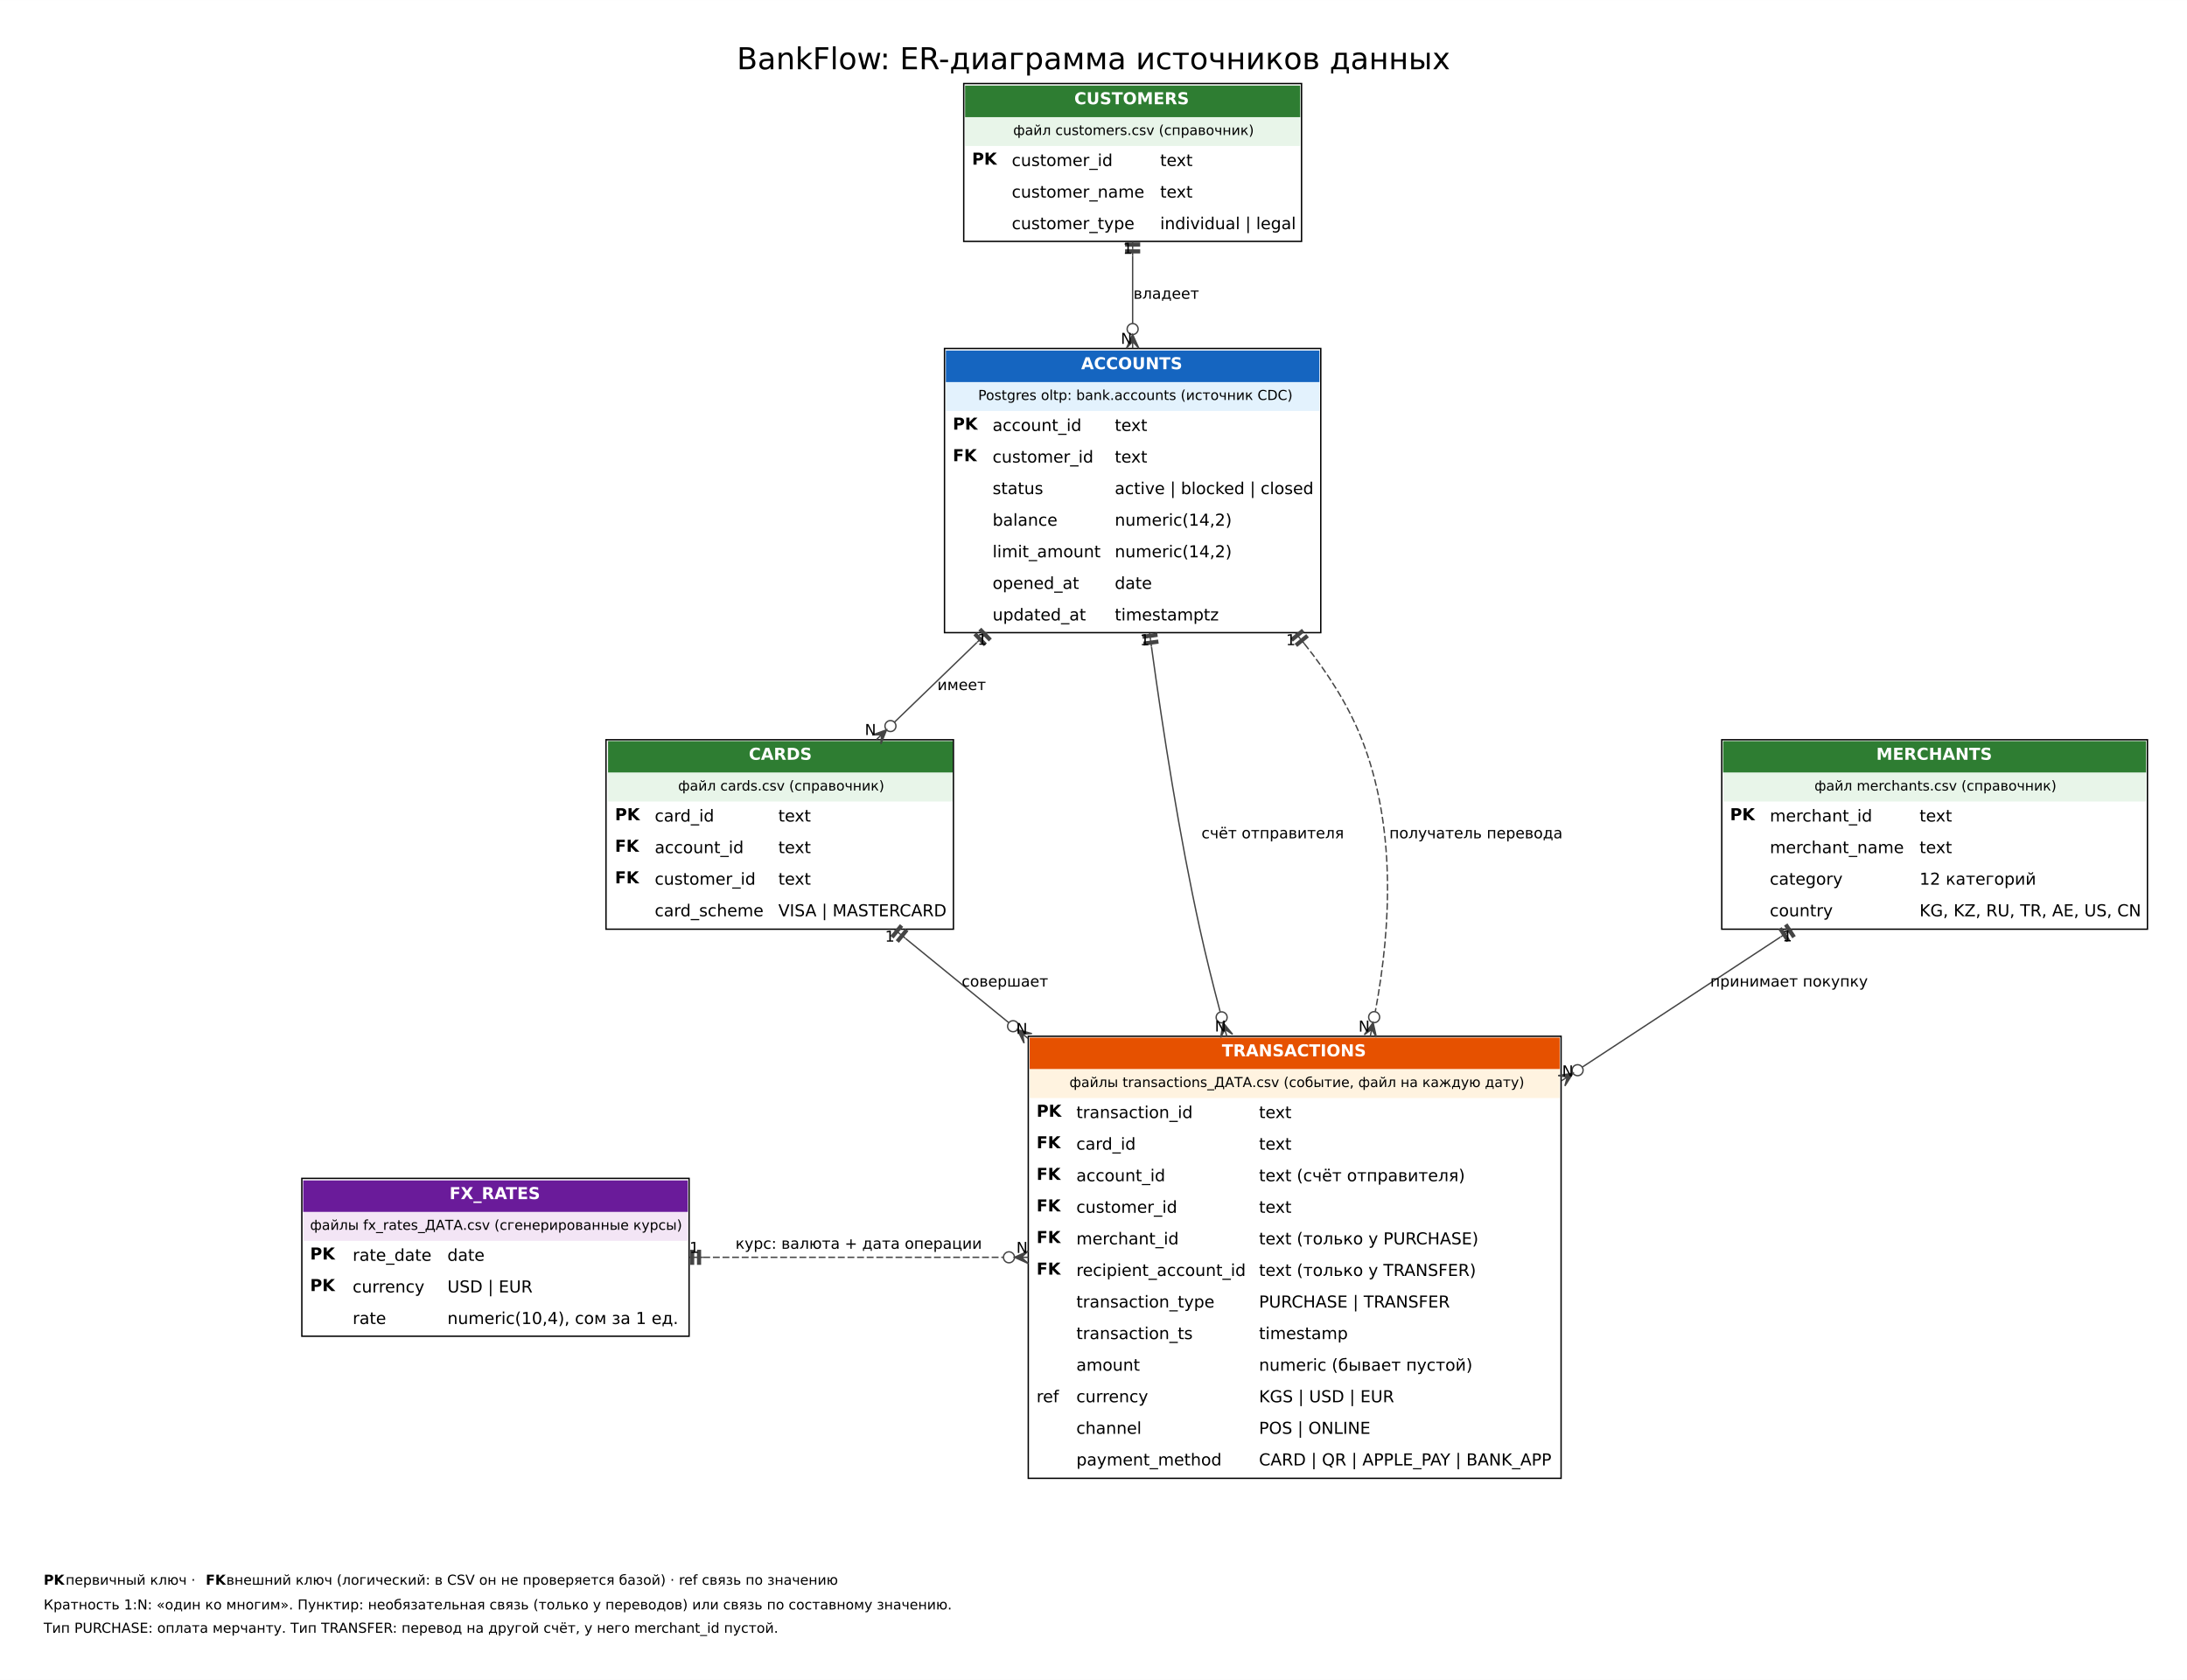
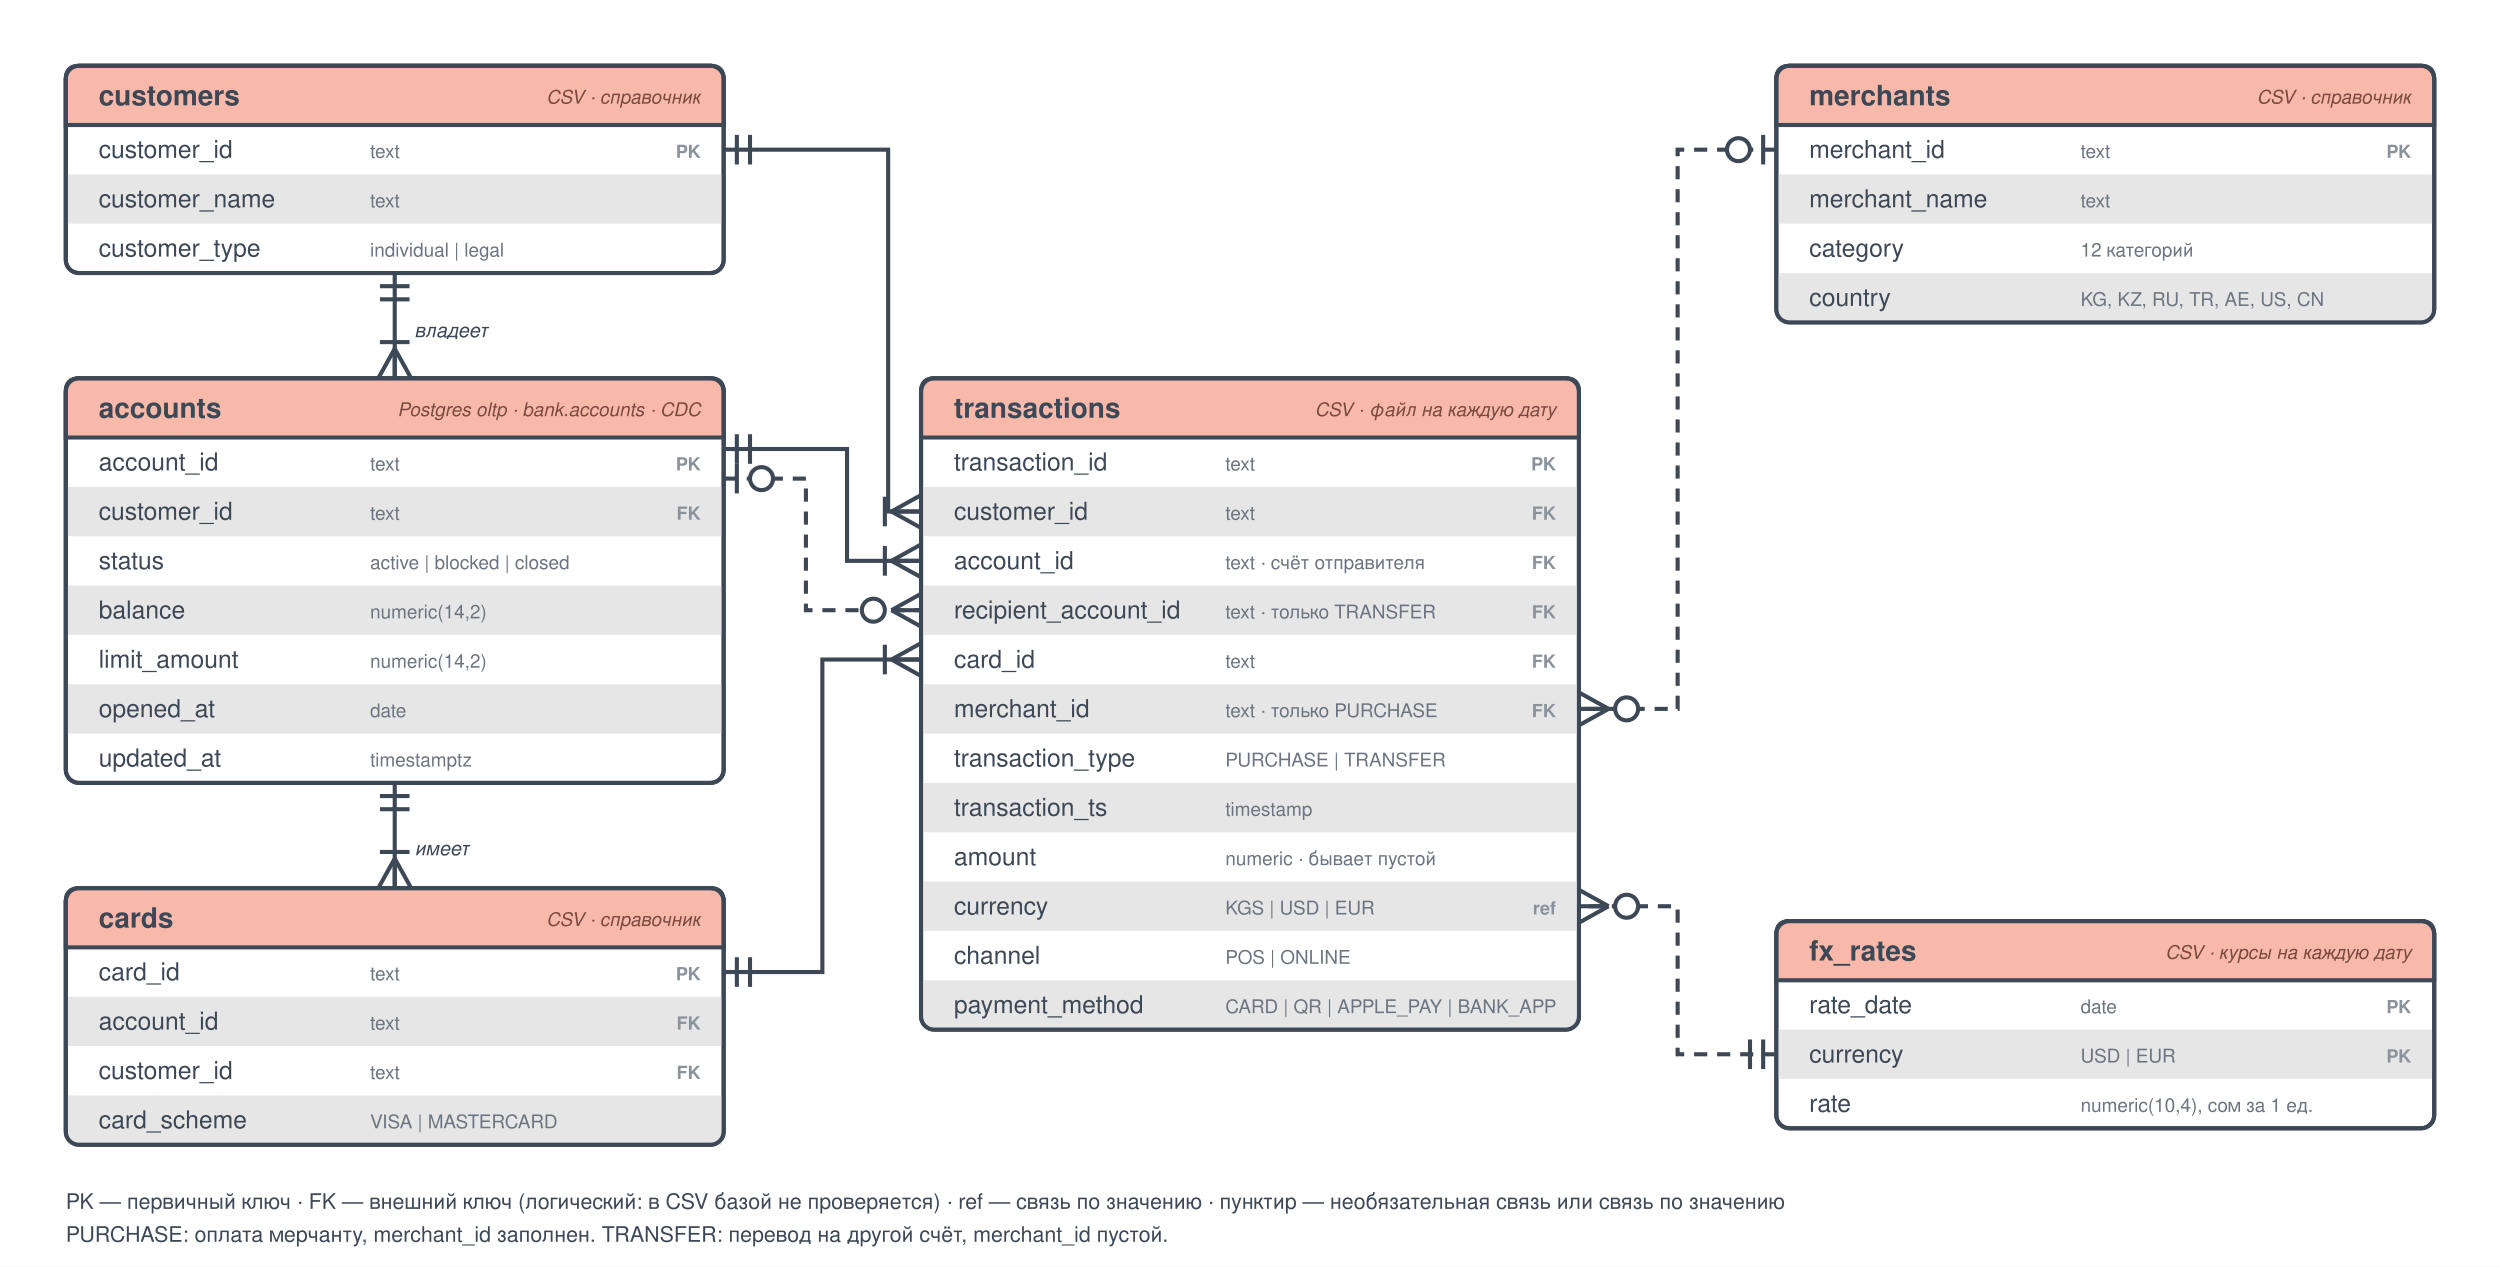
- <svg xmlns="http://www.w3.org/2000/svg" width="1593pt" height="1224pt" viewBox="0.00 0.00 1592.60 1223.60">
-   <g id="graph0" class="graph" transform="scale(1 1) rotate(0) translate(28.8 1194.8)">
-     <polygon fill="white" stroke="transparent" points="-28.8,28.8 -28.8,-1194.8 1563.8,-1194.8 1563.8,28.8 -28.8,28.8" />
-     <text text-anchor="middle" x="767.5" y="-1144.4" font-family="DejaVu Sans" font-size="22.00">BankFlow: ER-диаграмма источников данных</text>
-     <g id="node1" class="node">
-       <polygon fill="#2e7d32" stroke="transparent" points="674,-1109.5 674,-1132.5 918,-1132.5 918,-1109.5 674,-1109.5" />
-       <text text-anchor="start" x="753.5" y="-1118.9" font-family="DejaVu Sans" font-weight="bold" font-size="12.00" fill="white">CUSTOMERS</text>
-       <polygon fill="#e8f5e9" stroke="transparent" points="674,-1088.5 674,-1109.5 918,-1109.5 918,-1088.5 674,-1088.5" />
-       <text text-anchor="start" x="709" y="-1096.5" font-family="DejaVu Sans" font-size="10.00">файл customers.csv (справочник)</text>
-       <text text-anchor="start" x="679" y="-1074.9" font-family="DejaVu Sans" font-weight="bold" font-size="12.00">PK</text>
-       <text text-anchor="start" x="708" y="-1073.9" font-family="DejaVu Sans" font-size="12.00">customer_id</text>
-       <text text-anchor="start" x="816" y="-1073.9" font-family="DejaVu Sans" font-size="12.00">text</text>
-       <text text-anchor="start" x="708" y="-1050.9" font-family="DejaVu Sans" font-size="12.00">customer_name</text>
-       <text text-anchor="start" x="816" y="-1050.9" font-family="DejaVu Sans" font-size="12.00">text</text>
-       <text text-anchor="start" x="708" y="-1027.9" font-family="DejaVu Sans" font-size="12.00">customer_type</text>
-       <text text-anchor="start" x="816" y="-1027.9" font-family="DejaVu Sans" font-size="12.00">individual | legal</text>
-       <polygon fill="none" stroke="black" points="673,-1019 673,-1134 919,-1134 919,-1019 673,-1019" />
-     </g>
-     <g id="node2" class="node">
-       <polygon fill="#1565c0" stroke="transparent" points="660,-916.5 660,-939.5 932,-939.5 932,-916.5 660,-916.5" />
-       <text text-anchor="start" x="758.5" y="-925.9" font-family="DejaVu Sans" font-weight="bold" font-size="12.00" fill="white">ACCOUNTS</text>
-       <polygon fill="#e3f2fd" stroke="transparent" points="660,-895.5 660,-916.5 932,-916.5 932,-895.5 660,-895.5" />
-       <text text-anchor="start" x="683.5" y="-903.5" font-family="DejaVu Sans" font-size="10.00">Postgres oltp: bank.accounts (источник CDC)</text>
-       <text text-anchor="start" x="665" y="-881.9" font-family="DejaVu Sans" font-weight="bold" font-size="12.00">PK</text>
-       <text text-anchor="start" x="694" y="-880.9" font-family="DejaVu Sans" font-size="12.00">account_id</text>
-       <text text-anchor="start" x="783" y="-880.9" font-family="DejaVu Sans" font-size="12.00">text</text>
-       <text text-anchor="start" x="665" y="-858.9" font-family="DejaVu Sans" font-weight="bold" font-size="12.00">FK</text>
-       <text text-anchor="start" x="694" y="-857.9" font-family="DejaVu Sans" font-size="12.00">customer_id</text>
-       <text text-anchor="start" x="783" y="-857.9" font-family="DejaVu Sans" font-size="12.00">text</text>
-       <text text-anchor="start" x="694" y="-834.9" font-family="DejaVu Sans" font-size="12.00">status</text>
-       <text text-anchor="start" x="783" y="-834.9" font-family="DejaVu Sans" font-size="12.00">active | blocked | closed</text>
-       <text text-anchor="start" x="694" y="-811.9" font-family="DejaVu Sans" font-size="12.00">balance</text>
-       <text text-anchor="start" x="783" y="-811.9" font-family="DejaVu Sans" font-size="12.00">numeric(14,2)</text>
-       <text text-anchor="start" x="694" y="-788.9" font-family="DejaVu Sans" font-size="12.00">limit_amount</text>
-       <text text-anchor="start" x="783" y="-788.9" font-family="DejaVu Sans" font-size="12.00">numeric(14,2)</text>
-       <text text-anchor="start" x="694" y="-765.9" font-family="DejaVu Sans" font-size="12.00">opened_at</text>
-       <text text-anchor="start" x="783" y="-765.9" font-family="DejaVu Sans" font-size="12.00">date</text>
-       <text text-anchor="start" x="694" y="-742.9" font-family="DejaVu Sans" font-size="12.00">updated_at</text>
-       <text text-anchor="start" x="783" y="-742.9" font-family="DejaVu Sans" font-size="12.00">timestamptz</text>
-       <polygon fill="none" stroke="black" points="659,-734 659,-941 933,-941 933,-734 659,-734" />
-     </g>
-     <g id="edge1" class="edge">
-       <path fill="none" stroke="#444444" d="M796,-1008.66C796,-993.18 796,-976.22 796,-959.21" />
-       <polygon fill="#444444" stroke="#444444" points="801,-1017.73 791,-1017.73 791,-1015.73 801,-1015.73 801,-1017.73" />
-       <polyline fill="none" stroke="#444444" points="796,-1018.73 796,-1013.73 " />
-       <polygon fill="#444444" stroke="#444444" points="801,-1012.73 791,-1012.73 791,-1010.73 801,-1010.73 801,-1012.73" />
-       <polyline fill="none" stroke="#444444" points="796,-1013.73 796,-1008.73 " />
-       <polygon fill="#444444" stroke="#444444" points="796,-951.16 800.5,-941.16 796,-946.16 796,-941.16 796,-941.16 796,-941.16 796,-946.16 791.5,-941.16 796,-951.16 796,-951.16" />
-       <ellipse fill="none" stroke="#444444" cx="796" cy="-955.16" rx="4" ry="4" />
-       <text text-anchor="middle" x="820.5" y="-977.2" font-family="DejaVu Sans" font-size="11.00">владеет</text>
-       <text text-anchor="middle" x="791.5" y="-944.36" font-family="DejaVu Sans" font-size="11.00">N</text>
-       <text text-anchor="middle" x="792.5" y="-1009.93" font-family="DejaVu Sans" font-size="11.00">1</text>
-     </g>
-     <g id="node3" class="node">
-       <polygon fill="#2e7d32" stroke="transparent" points="414,-632 414,-655 665,-655 665,-632 414,-632" />
-       <text text-anchor="start" x="516.5" y="-641.4" font-family="DejaVu Sans" font-weight="bold" font-size="12.00" fill="white">CARDS</text>
-       <polygon fill="#e8f5e9" stroke="transparent" points="414,-611 414,-632 665,-632 665,-611 414,-611" />
-       <text text-anchor="start" x="465" y="-619" font-family="DejaVu Sans" font-size="10.00">файл cards.csv (справочник)</text>
-       <text text-anchor="start" x="419" y="-597.4" font-family="DejaVu Sans" font-weight="bold" font-size="12.00">PK</text>
-       <text text-anchor="start" x="448" y="-596.4" font-family="DejaVu Sans" font-size="12.00">card_id</text>
-       <text text-anchor="start" x="538" y="-596.4" font-family="DejaVu Sans" font-size="12.00">text</text>
-       <text text-anchor="start" x="419" y="-574.4" font-family="DejaVu Sans" font-weight="bold" font-size="12.00">FK</text>
-       <text text-anchor="start" x="448" y="-573.4" font-family="DejaVu Sans" font-size="12.00">account_id</text>
-       <text text-anchor="start" x="538" y="-573.4" font-family="DejaVu Sans" font-size="12.00">text</text>
-       <text text-anchor="start" x="419" y="-551.4" font-family="DejaVu Sans" font-weight="bold" font-size="12.00">FK</text>
-       <text text-anchor="start" x="448" y="-550.4" font-family="DejaVu Sans" font-size="12.00">customer_id</text>
-       <text text-anchor="start" x="538" y="-550.4" font-family="DejaVu Sans" font-size="12.00">text</text>
-       <text text-anchor="start" x="448" y="-527.4" font-family="DejaVu Sans" font-size="12.00">card_scheme</text>
-       <text text-anchor="start" x="538" y="-527.4" font-family="DejaVu Sans" font-size="12.00">VISA | MASTERCARD</text>
-       <polygon fill="none" stroke="black" points="412.5,-518 412.5,-656 665.5,-656 665.5,-518 412.5,-518" />
-     </g>
-     <g id="edge2" class="edge">
-       <path fill="none" stroke="#444444" d="M682.65,-726.9C662.46,-707.37 641.76,-687.36 622.58,-668.82" />
-       <polygon fill="#444444" stroke="#444444" points="692.74,-729.7 685.79,-736.89 684.35,-735.5 691.3,-728.31 692.74,-729.7" />
-       <polyline fill="none" stroke="#444444" points="689.98,-733.99 686.39,-730.52 " />
-       <polygon fill="#444444" stroke="#444444" points="689.15,-726.23 682.2,-733.41 680.76,-732.02 687.71,-724.84 689.15,-726.23" />
-       <polyline fill="none" stroke="#444444" points="686.39,-730.52 682.8,-727.04 " />
-       <polygon fill="#444444" stroke="#444444" points="616.77,-663.19 612.7,-653.01 613.17,-659.72 609.58,-656.24 609.58,-656.24 609.58,-656.24 613.17,-659.72 606.45,-659.48 616.77,-663.19 616.77,-663.19" />
-       <ellipse fill="none" stroke="#444444" cx="619.64" cy="-665.97" rx="4" ry="4" />
-       <text text-anchor="middle" x="671.5" y="-692.2" font-family="DejaVu Sans" font-size="11.00">имеет</text>
-       <text text-anchor="middle" x="605.08" y="-659.44" font-family="DejaVu Sans" font-size="11.00">N</text>
-       <text text-anchor="middle" x="686.48" y="-725.19" font-family="DejaVu Sans" font-size="11.00">1</text>
-     </g>
-     <g id="node5" class="node">
-       <polygon fill="#e65100" stroke="transparent" points="721,-416 721,-439 1107,-439 1107,-416 721,-416" />
-       <text text-anchor="start" x="861" y="-425.4" font-family="DejaVu Sans" font-weight="bold" font-size="12.00" fill="white">TRANSACTIONS</text>
-       <polygon fill="#fff3e0" stroke="transparent" points="721,-395 721,-416 1107,-416 1107,-395 721,-395" />
-       <text text-anchor="start" x="750" y="-403" font-family="DejaVu Sans" font-size="10.00">файлы transactions_ДАТА.csv (событие, файл на каждую дату)</text>
-       <text text-anchor="start" x="726" y="-381.4" font-family="DejaVu Sans" font-weight="bold" font-size="12.00">PK</text>
-       <text text-anchor="start" x="755" y="-380.4" font-family="DejaVu Sans" font-size="12.00">transaction_id</text>
-       <text text-anchor="start" x="888" y="-380.4" font-family="DejaVu Sans" font-size="12.00">text</text>
-       <text text-anchor="start" x="726" y="-358.4" font-family="DejaVu Sans" font-weight="bold" font-size="12.00">FK</text>
-       <text text-anchor="start" x="755" y="-357.4" font-family="DejaVu Sans" font-size="12.00">card_id</text>
-       <text text-anchor="start" x="888" y="-357.4" font-family="DejaVu Sans" font-size="12.00">text</text>
-       <text text-anchor="start" x="726" y="-335.4" font-family="DejaVu Sans" font-weight="bold" font-size="12.00">FK</text>
-       <text text-anchor="start" x="755" y="-334.4" font-family="DejaVu Sans" font-size="12.00">account_id</text>
-       <text text-anchor="start" x="888" y="-334.4" font-family="DejaVu Sans" font-size="12.00">text (счёт отправителя)</text>
-       <text text-anchor="start" x="726" y="-312.4" font-family="DejaVu Sans" font-weight="bold" font-size="12.00">FK</text>
-       <text text-anchor="start" x="755" y="-311.4" font-family="DejaVu Sans" font-size="12.00">customer_id</text>
-       <text text-anchor="start" x="888" y="-311.4" font-family="DejaVu Sans" font-size="12.00">text</text>
-       <text text-anchor="start" x="726" y="-289.4" font-family="DejaVu Sans" font-weight="bold" font-size="12.00">FK</text>
-       <text text-anchor="start" x="755" y="-288.4" font-family="DejaVu Sans" font-size="12.00">merchant_id</text>
-       <text text-anchor="start" x="888" y="-288.4" font-family="DejaVu Sans" font-size="12.00">text (только у PURCHASE)</text>
-       <text text-anchor="start" x="726" y="-266.4" font-family="DejaVu Sans" font-weight="bold" font-size="12.00">FK</text>
-       <text text-anchor="start" x="755" y="-265.4" font-family="DejaVu Sans" font-size="12.00">recipient_account_id</text>
-       <text text-anchor="start" x="888" y="-265.4" font-family="DejaVu Sans" font-size="12.00">text (только у TRANSFER)</text>
-       <text text-anchor="start" x="755" y="-242.4" font-family="DejaVu Sans" font-size="12.00">transaction_type</text>
-       <text text-anchor="start" x="888" y="-242.4" font-family="DejaVu Sans" font-size="12.00">PURCHASE | TRANSFER</text>
-       <text text-anchor="start" x="755" y="-219.4" font-family="DejaVu Sans" font-size="12.00">transaction_ts</text>
-       <text text-anchor="start" x="888" y="-219.4" font-family="DejaVu Sans" font-size="12.00">timestamp</text>
-       <text text-anchor="start" x="755" y="-196.4" font-family="DejaVu Sans" font-size="12.00">amount</text>
-       <text text-anchor="start" x="888" y="-196.4" font-family="DejaVu Sans" font-size="12.00">numeric (бывает пустой)</text>
-       <text text-anchor="start" x="726" y="-173.4" font-family="DejaVu Sans" font-size="12.00">ref</text>
-       <text text-anchor="start" x="755" y="-173.4" font-family="DejaVu Sans" font-size="12.00">currency</text>
-       <text text-anchor="start" x="888" y="-173.4" font-family="DejaVu Sans" font-size="12.00">KGS | USD | EUR</text>
-       <text text-anchor="start" x="755" y="-150.4" font-family="DejaVu Sans" font-size="12.00">channel</text>
-       <text text-anchor="start" x="888" y="-150.4" font-family="DejaVu Sans" font-size="12.00">POS | ONLINE</text>
-       <text text-anchor="start" x="755" y="-127.4" font-family="DejaVu Sans" font-size="12.00">payment_method</text>
-       <text text-anchor="start" x="888" y="-127.4" font-family="DejaVu Sans" font-size="12.00">CARD | QR | APPLE_PAY | BANK_APP</text>
-       <polygon fill="none" stroke="black" points="720,-118 720,-440 1108,-440 1108,-118 720,-118" />
-     </g>
-     <g id="edge5" class="edge">
-       <path fill="none" stroke="#444444" d="M809.74,-723.6C818.1,-662.4 830.05,-585.66 845,-518 849.32,-498.42 854.36,-478.09 859.71,-457.92" />
-       <polygon fill="#444444" stroke="#444444" points="813.47,-733.35 803.56,-732.01 803.83,-730.03 813.74,-731.37 813.47,-733.35" />
-       <polyline fill="none" stroke="#444444" points="808.38,-733.67 809.05,-728.72 " />
-       <polygon fill="#444444" stroke="#444444" points="814.14,-728.4 804.23,-727.06 804.5,-725.08 814.41,-726.42 814.14,-728.4" />
-       <polyline fill="none" stroke="#444444" points="809.05,-728.72 809.72,-723.76 " />
-       <polygon fill="#444444" stroke="#444444" points="861.87,-449.92 868.82,-441.43 863.17,-445.09 864.47,-440.26 864.47,-440.26 864.47,-440.26 863.17,-445.09 860.13,-439.09 861.87,-449.92 861.87,-449.92" />
-       <ellipse fill="none" stroke="#444444" cx="860.82" cy="-453.78" rx="4" ry="4" />
-       <text text-anchor="middle" x="898" y="-584.2" font-family="DejaVu Sans" font-size="11.00">счёт отправителя</text>
-       <text text-anchor="middle" x="859.97" y="-443.46" font-family="DejaVu Sans" font-size="11.00">N</text>
-       <text text-anchor="middle" x="804.88" y="-724.87" font-family="DejaVu Sans" font-size="11.00">1</text>
-     </g>
-     <g id="edge6" class="edge">
-       <path fill="none" stroke="#444444" stroke-dasharray="5,2" d="M921.08,-725.9C938.2,-704.53 953.22,-680.96 963,-656 987.3,-593.95 984.72,-522.18 972.72,-458.07" />
-       <polygon fill="#444444" stroke="#444444" points="919.19,-736.08 911.47,-729.72 912.74,-728.18 920.46,-734.53 919.19,-736.08" />
-       <polyline fill="none" stroke="#444444" points="914.69,-733.67 917.87,-729.81 " />
-       <polygon fill="#444444" stroke="#444444" points="922.36,-732.22 914.64,-725.86 915.91,-724.32 923.63,-730.67 922.36,-732.22" />
-       <polyline fill="none" stroke="#444444" points="917.87,-729.81 921.04,-725.95 " />
-       <polygon fill="#444444" stroke="#444444" points="971.09,-450.01 973.51,-439.32 970.09,-445.11 969.1,-440.21 969.1,-440.21 969.1,-440.21 970.09,-445.11 964.69,-441.11 971.09,-450.01 971.09,-450.01" />
-       <ellipse fill="none" stroke="#444444" cx="971.88" cy="-453.93" rx="4" ry="4" />
-       <text text-anchor="middle" x="1046" y="-584.2" font-family="DejaVu Sans" font-size="11.00">получатель перевода</text>
-       <text text-anchor="middle" x="964.6" y="-443.41" font-family="DejaVu Sans" font-size="11.00">N</text>
-       <text text-anchor="middle" x="911.19" y="-724.87" font-family="DejaVu Sans" font-size="11.00">1</text>
-     </g>
-     <g id="edge3" class="edge">
-       <path fill="none" stroke="#444444" d="M630.63,-511.23C653.67,-492.43 679.36,-471.47 705.6,-450.06" />
-       <polygon fill="#444444" stroke="#444444" points="626.63,-520.95 620.3,-513.2 621.85,-511.94 628.18,-519.69 626.63,-520.95" />
-       <polyline fill="none" stroke="#444444" points="622.69,-517.71 626.56,-514.55 " />
-       <polygon fill="#444444" stroke="#444444" points="630.5,-517.79 624.18,-510.04 625.73,-508.78 632.05,-516.52 630.5,-517.79" />
-       <polyline fill="none" stroke="#444444" points="626.56,-514.55 630.44,-511.39 " />
-       <polygon fill="#444444" stroke="#444444" points="712.04,-444.8 722.63,-441.96 715.91,-441.64 719.79,-438.48 719.79,-438.48 719.79,-438.48 715.91,-441.64 716.94,-434.99 712.04,-444.8 712.04,-444.8" />
-       <ellipse fill="none" stroke="#444444" cx="708.94" cy="-447.33" rx="4" ry="4" />
-       <text text-anchor="middle" x="703" y="-476.2" font-family="DejaVu Sans" font-size="11.00">совершает</text>
-       <text text-anchor="middle" x="715.29" y="-441.68" font-family="DejaVu Sans" font-size="11.00">N</text>
-       <text text-anchor="middle" x="619.19" y="-508.91" font-family="DejaVu Sans" font-size="11.00">1</text>
-     </g>
-     <g id="node4" class="node">
-       <polygon fill="#2e7d32" stroke="transparent" points="1226,-632 1226,-655 1534,-655 1534,-632 1226,-632" />
-       <text text-anchor="start" x="1337.5" y="-641.4" font-family="DejaVu Sans" font-weight="bold" font-size="12.00" fill="white">MERCHANTS</text>
-       <polygon fill="#e8f5e9" stroke="transparent" points="1226,-611 1226,-632 1534,-632 1534,-611 1226,-611" />
-       <text text-anchor="start" x="1292.5" y="-619" font-family="DejaVu Sans" font-size="10.00">файл merchants.csv (справочник)</text>
-       <text text-anchor="start" x="1231" y="-597.4" font-family="DejaVu Sans" font-weight="bold" font-size="12.00">PK</text>
-       <text text-anchor="start" x="1260" y="-596.4" font-family="DejaVu Sans" font-size="12.00">merchant_id</text>
-       <text text-anchor="start" x="1369" y="-596.4" font-family="DejaVu Sans" font-size="12.00">text</text>
-       <text text-anchor="start" x="1260" y="-573.4" font-family="DejaVu Sans" font-size="12.00">merchant_name</text>
-       <text text-anchor="start" x="1369" y="-573.4" font-family="DejaVu Sans" font-size="12.00">text</text>
-       <text text-anchor="start" x="1260" y="-550.4" font-family="DejaVu Sans" font-size="12.00">category</text>
-       <text text-anchor="start" x="1369" y="-550.4" font-family="DejaVu Sans" font-size="12.00">12 категорий</text>
-       <text text-anchor="start" x="1260" y="-527.4" font-family="DejaVu Sans" font-size="12.00">country</text>
-       <text text-anchor="start" x="1369" y="-527.4" font-family="DejaVu Sans" font-size="12.00">KG, KZ, RU, TR, AE, US, CN</text>
-       <polygon fill="none" stroke="black" points="1225,-518 1225,-656 1535,-656 1535,-518 1225,-518" />
-     </g>
-     <g id="edge4" class="edge">
-       <path fill="none" stroke="#444444" d="M1267.78,-512.31C1224.41,-483.83 1173.33,-450.29 1123.68,-417.69" />
-       <polygon fill="#444444" stroke="#444444" points="1278.2,-513.17 1272.71,-521.53 1271.04,-520.43 1276.53,-512.07 1278.2,-513.17" />
-       <polyline fill="none" stroke="#444444" points="1276.29,-517.9 1272.11,-515.15 " />
-       <polygon fill="#444444" stroke="#444444" points="1274.02,-510.43 1268.53,-518.78 1266.86,-517.69 1272.35,-509.33 1274.02,-510.43" />
-       <polyline fill="none" stroke="#444444" points="1272.11,-515.15 1267.93,-512.41 " />
-       <polygon fill="#444444" stroke="#444444" points="1116.68,-413.09 1110.8,-403.84 1112.51,-410.35 1108.33,-407.6 1108.33,-407.6 1108.33,-407.6 1112.51,-410.35 1105.86,-411.37 1116.68,-413.09 1116.68,-413.09" />
-       <ellipse fill="none" stroke="#444444" cx="1120.03" cy="-415.29" rx="4" ry="4" />
-       <text text-anchor="middle" x="1274" y="-476.2" font-family="DejaVu Sans" font-size="11.00">принимает покупку</text>
-       <text text-anchor="middle" x="1112.83" y="-410.8" font-family="DejaVu Sans" font-size="11.00">N</text>
-       <text text-anchor="middle" x="1272.79" y="-509.1" font-family="DejaVu Sans" font-size="11.00">1</text>
-     </g>
-     <g id="node6" class="node">
-       <polygon fill="#6a1b9a" stroke="transparent" points="192,-312 192,-335 472,-335 472,-312 192,-312" />
-       <text text-anchor="start" x="298.5" y="-321.4" font-family="DejaVu Sans" font-weight="bold" font-size="12.00" fill="white">FX_RATES</text>
-       <polygon fill="#f3e5f5" stroke="transparent" points="192,-291 192,-312 472,-312 472,-291 192,-291" />
-       <text text-anchor="start" x="197" y="-299" font-family="DejaVu Sans" font-size="10.00">файлы fx_rates_ДАТА.csv (сгенерированные курсы)</text>
-       <text text-anchor="start" x="197" y="-277.4" font-family="DejaVu Sans" font-weight="bold" font-size="12.00">PK</text>
-       <text text-anchor="start" x="228" y="-276.4" font-family="DejaVu Sans" font-size="12.00">rate_date</text>
-       <text text-anchor="start" x="297" y="-276.4" font-family="DejaVu Sans" font-size="12.00">date</text>
-       <text text-anchor="start" x="197" y="-254.4" font-family="DejaVu Sans" font-weight="bold" font-size="12.00">PK</text>
-       <text text-anchor="start" x="228" y="-253.4" font-family="DejaVu Sans" font-size="12.00">currency</text>
-       <text text-anchor="start" x="297" y="-253.4" font-family="DejaVu Sans" font-size="12.00">USD | EUR</text>
-       <text text-anchor="start" x="228" y="-230.4" font-family="DejaVu Sans" font-size="12.00">rate</text>
-       <text text-anchor="start" x="297" y="-230.4" font-family="DejaVu Sans" font-size="12.00">numeric(10,4), сом за 1 ед.</text>
-       <polygon fill="none" stroke="black" points="191,-221.5 191,-336.5 473,-336.5 473,-221.5 191,-221.5" />
-     </g>
-     <g id="edge7" class="edge">
-       <path fill="none" stroke="#444444" stroke-dasharray="5,2" d="M483.35,-279C549.95,-279 629.34,-279 701.71,-279" />
-       <polygon fill="#444444" stroke="#444444" points="474.26,-284 474.26,-274 476.26,-274 476.26,-284 474.26,-284" />
-       <polyline fill="none" stroke="#444444" points="473.26,-279 478.26,-279 " />
-       <polygon fill="#444444" stroke="#444444" points="479.26,-284 479.26,-274 481.26,-274 481.26,-284 479.26,-284" />
-       <polyline fill="none" stroke="#444444" points="478.26,-279 483.26,-279 " />
-       <polygon fill="#444444" stroke="#444444" points="709.95,-279 719.95,-283.5 714.95,-279 719.95,-279 719.95,-279 719.95,-279 714.95,-279 719.95,-274.5 709.95,-279 709.95,-279" />
-       <ellipse fill="none" stroke="#444444" cx="705.95" cy="-279" rx="4" ry="4" />
-       <text text-anchor="middle" x="596.5" y="-285.2" font-family="DejaVu Sans" font-size="11.00">курс: валюта + дата операции</text>
-       <text text-anchor="middle" x="715.45" y="-282.2" font-family="DejaVu Sans" font-size="11.00">N</text>
-       <text text-anchor="middle" x="476.76" y="-282.2" font-family="DejaVu Sans" font-size="11.00">1</text>
-     </g>
-     <g id="node7" class="node">
-       <text text-anchor="start" x="3" y="-40.5" font-family="DejaVu Sans" font-weight="bold" font-size="10.00">PK</text>
-       <text text-anchor="start" x="19" y="-40.5" font-family="DejaVu Sans" font-size="10.00"> первичный ключ · </text>
-       <text text-anchor="start" x="121" y="-40.5" font-family="DejaVu Sans" font-weight="bold" font-size="10.00">FK</text>
-       <text text-anchor="start" x="136" y="-40.5" font-family="DejaVu Sans" font-size="10.00"> внешний ключ (логический: в CSV он не проверяется базой) · ref связь по значению</text>
-       <text text-anchor="start" x="3" y="-22.5" font-family="DejaVu Sans" font-size="10.00">Кратность 1:N: «один ко многим». Пунктир: необязательная связь (только у переводов) или связь по составному значению.</text>
-       <text text-anchor="start" x="3" y="-5.5" font-family="DejaVu Sans" font-size="10.00">Тип PURCHASE: оплата мерчанту. Тип TRANSFER: перевод на другой счёт, у него merchant_id пустой.</text>
-     </g>
-   </g>
+ <svg xmlns="http://www.w3.org/2000/svg" viewBox="0 0 1520 770" width="1520" height="770" font-family="Segoe UI, Helvetica, Arial, DejaVu Sans, sans-serif">
+   <rect width="1520" height="770" fill="#ffffff" />
+   <path d="M440,91.0 L540,91.0 L540,311.0 L560,311.0" fill="none" stroke="#3d4856" stroke-width="2.5" />
+   <path d="M440,273.0 L515,273.0 L515,341.0 L560,341.0" fill="none" stroke="#3d4856" stroke-width="2.5" />
+   <path d="M440,291.0 L490,291.0 L490,371.0 L560,371.0" fill="none" stroke="#3d4856" stroke-width="2.5" stroke-dasharray="8,6" />
+   <path d="M440,591.0 L500,591.0 L500,401.0 L560,401.0" fill="none" stroke="#3d4856" stroke-width="2.5" />
+   <path d="M1080,91.0 L1020,91.0 L1020,431.0 L960,431.0" fill="none" stroke="#3d4856" stroke-width="2.5" stroke-dasharray="8,6" />
+   <path d="M1080,641.0 L1020,641.0 L1020,551.0 L960,551.0" fill="none" stroke="#3d4856" stroke-width="2.5" stroke-dasharray="8,6" />
+   <path d="M240.0,166 L240.0,230" fill="none" stroke="#3d4856" stroke-width="2.5" />
+   <path d="M240.0,476 L240.0,540" fill="none" stroke="#3d4856" stroke-width="2.5" />
+   <rect x="40" y="40" width="400" height="126" rx="8" fill="#fff" stroke="#3d4856" stroke-width="2.5" />
+   <rect x="41.25" y="106" width="397.5" height="30" fill="#e6e6e6" />
+   <path d="M40,76 L40,48 Q40,40 48,40 L432,40 Q440,40 440,48 L440,76 Z" fill="#f8b9aa" stroke="#3d4856" stroke-width="2.5" />
+   <text x="60" y="64" font-size="17" font-weight="700" fill="#3d4856">customers</text>
+   <text x="426" y="63" font-size="11.5" font-style="italic" fill="#7a4a3f" text-anchor="end">CSV · справочник</text>
+   <text x="60" y="96" font-size="15" fill="#3d4856">customer_id</text>
+   <text x="225" y="96" font-size="11.5" fill="#6b7480">text</text>
+   <text x="426" y="96" font-size="11" font-weight="700" fill="#8a929c" text-anchor="end">PK</text>
+   <text x="60" y="126" font-size="15" fill="#3d4856">customer_name</text>
+   <text x="225" y="126" font-size="11.5" fill="#6b7480">text</text>
+   <text x="60" y="156" font-size="15" fill="#3d4856">customer_type</text>
+   <text x="225" y="156" font-size="11.5" fill="#6b7480">individual | legal</text>
+   <rect x="40" y="40" width="400" height="126" rx="8" fill="none" stroke="#3d4856" stroke-width="2.5" />
+   <rect x="40" y="230" width="400" height="246" rx="8" fill="#fff" stroke="#3d4856" stroke-width="2.5" />
+   <rect x="41.25" y="296" width="397.5" height="30" fill="#e6e6e6" />
+   <rect x="41.25" y="356" width="397.5" height="30" fill="#e6e6e6" />
+   <rect x="41.25" y="416" width="397.5" height="30" fill="#e6e6e6" />
+   <path d="M40,266 L40,238 Q40,230 48,230 L432,230 Q440,230 440,238 L440,266 Z" fill="#f8b9aa" stroke="#3d4856" stroke-width="2.5" />
+   <text x="60" y="254" font-size="17" font-weight="700" fill="#3d4856">accounts</text>
+   <text x="426" y="253" font-size="11.5" font-style="italic" fill="#7a4a3f" text-anchor="end">Postgres oltp · bank.accounts · CDC</text>
+   <text x="60" y="286" font-size="15" fill="#3d4856">account_id</text>
+   <text x="225" y="286" font-size="11.5" fill="#6b7480">text</text>
+   <text x="426" y="286" font-size="11" font-weight="700" fill="#8a929c" text-anchor="end">PK</text>
+   <text x="60" y="316" font-size="15" fill="#3d4856">customer_id</text>
+   <text x="225" y="316" font-size="11.5" fill="#6b7480">text</text>
+   <text x="426" y="316" font-size="11" font-weight="700" fill="#8a929c" text-anchor="end">FK</text>
+   <text x="60" y="346" font-size="15" fill="#3d4856">status</text>
+   <text x="225" y="346" font-size="11.5" fill="#6b7480">active | blocked | closed</text>
+   <text x="60" y="376" font-size="15" fill="#3d4856">balance</text>
+   <text x="225" y="376" font-size="11.5" fill="#6b7480">numeric(14,2)</text>
+   <text x="60" y="406" font-size="15" fill="#3d4856">limit_amount</text>
+   <text x="225" y="406" font-size="11.5" fill="#6b7480">numeric(14,2)</text>
+   <text x="60" y="436" font-size="15" fill="#3d4856">opened_at</text>
+   <text x="225" y="436" font-size="11.5" fill="#6b7480">date</text>
+   <text x="60" y="466" font-size="15" fill="#3d4856">updated_at</text>
+   <text x="225" y="466" font-size="11.5" fill="#6b7480">timestamptz</text>
+   <rect x="40" y="230" width="400" height="246" rx="8" fill="none" stroke="#3d4856" stroke-width="2.5" />
+   <rect x="40" y="540" width="400" height="156" rx="8" fill="#fff" stroke="#3d4856" stroke-width="2.5" />
+   <rect x="41.25" y="606" width="397.5" height="30" fill="#e6e6e6" />
+   <rect x="41.25" y="666" width="397.5" height="30" fill="#e6e6e6" />
+   <path d="M40,576 L40,548 Q40,540 48,540 L432,540 Q440,540 440,548 L440,576 Z" fill="#f8b9aa" stroke="#3d4856" stroke-width="2.5" />
+   <text x="60" y="564" font-size="17" font-weight="700" fill="#3d4856">cards</text>
+   <text x="426" y="563" font-size="11.5" font-style="italic" fill="#7a4a3f" text-anchor="end">CSV · справочник</text>
+   <text x="60" y="596" font-size="15" fill="#3d4856">card_id</text>
+   <text x="225" y="596" font-size="11.5" fill="#6b7480">text</text>
+   <text x="426" y="596" font-size="11" font-weight="700" fill="#8a929c" text-anchor="end">PK</text>
+   <text x="60" y="626" font-size="15" fill="#3d4856">account_id</text>
+   <text x="225" y="626" font-size="11.5" fill="#6b7480">text</text>
+   <text x="426" y="626" font-size="11" font-weight="700" fill="#8a929c" text-anchor="end">FK</text>
+   <text x="60" y="656" font-size="15" fill="#3d4856">customer_id</text>
+   <text x="225" y="656" font-size="11.5" fill="#6b7480">text</text>
+   <text x="426" y="656" font-size="11" font-weight="700" fill="#8a929c" text-anchor="end">FK</text>
+   <text x="60" y="686" font-size="15" fill="#3d4856">card_scheme</text>
+   <text x="225" y="686" font-size="11.5" fill="#6b7480">VISA | MASTERCARD</text>
+   <rect x="40" y="540" width="400" height="156" rx="8" fill="none" stroke="#3d4856" stroke-width="2.5" />
+   <rect x="560" y="230" width="400" height="396" rx="8" fill="#fff" stroke="#3d4856" stroke-width="2.5" />
+   <rect x="561.25" y="296" width="397.5" height="30" fill="#e6e6e6" />
+   <rect x="561.25" y="356" width="397.5" height="30" fill="#e6e6e6" />
+   <rect x="561.25" y="416" width="397.5" height="30" fill="#e6e6e6" />
+   <rect x="561.25" y="476" width="397.5" height="30" fill="#e6e6e6" />
+   <rect x="561.25" y="536" width="397.5" height="30" fill="#e6e6e6" />
+   <rect x="561.25" y="596" width="397.5" height="30" fill="#e6e6e6" />
+   <path d="M560,266 L560,238 Q560,230 568,230 L952,230 Q960,230 960,238 L960,266 Z" fill="#f8b9aa" stroke="#3d4856" stroke-width="2.5" />
+   <text x="580" y="254" font-size="17" font-weight="700" fill="#3d4856">transactions</text>
+   <text x="946" y="253" font-size="11.5" font-style="italic" fill="#7a4a3f" text-anchor="end">CSV · файл на каждую дату</text>
+   <text x="580" y="286" font-size="15" fill="#3d4856">transaction_id</text>
+   <text x="745" y="286" font-size="11.5" fill="#6b7480">text</text>
+   <text x="946" y="286" font-size="11" font-weight="700" fill="#8a929c" text-anchor="end">PK</text>
+   <text x="580" y="316" font-size="15" fill="#3d4856">customer_id</text>
+   <text x="745" y="316" font-size="11.5" fill="#6b7480">text</text>
+   <text x="946" y="316" font-size="11" font-weight="700" fill="#8a929c" text-anchor="end">FK</text>
+   <text x="580" y="346" font-size="15" fill="#3d4856">account_id</text>
+   <text x="745" y="346" font-size="11.5" fill="#6b7480">text · счёт отправителя</text>
+   <text x="946" y="346" font-size="11" font-weight="700" fill="#8a929c" text-anchor="end">FK</text>
+   <text x="580" y="376" font-size="15" fill="#3d4856">recipient_account_id</text>
+   <text x="745" y="376" font-size="11.5" fill="#6b7480">text · только TRANSFER</text>
+   <text x="946" y="376" font-size="11" font-weight="700" fill="#8a929c" text-anchor="end">FK</text>
+   <text x="580" y="406" font-size="15" fill="#3d4856">card_id</text>
+   <text x="745" y="406" font-size="11.5" fill="#6b7480">text</text>
+   <text x="946" y="406" font-size="11" font-weight="700" fill="#8a929c" text-anchor="end">FK</text>
+   <text x="580" y="436" font-size="15" fill="#3d4856">merchant_id</text>
+   <text x="745" y="436" font-size="11.5" fill="#6b7480">text · только PURCHASE</text>
+   <text x="946" y="436" font-size="11" font-weight="700" fill="#8a929c" text-anchor="end">FK</text>
+   <text x="580" y="466" font-size="15" fill="#3d4856">transaction_type</text>
+   <text x="745" y="466" font-size="11.5" fill="#6b7480">PURCHASE | TRANSFER</text>
+   <text x="580" y="496" font-size="15" fill="#3d4856">transaction_ts</text>
+   <text x="745" y="496" font-size="11.5" fill="#6b7480">timestamp</text>
+   <text x="580" y="526" font-size="15" fill="#3d4856">amount</text>
+   <text x="745" y="526" font-size="11.5" fill="#6b7480">numeric · бывает пустой</text>
+   <text x="580" y="556" font-size="15" fill="#3d4856">currency</text>
+   <text x="745" y="556" font-size="11.5" fill="#6b7480">KGS | USD | EUR</text>
+   <text x="946" y="556" font-size="11" font-weight="700" fill="#8a929c" text-anchor="end">ref</text>
+   <text x="580" y="586" font-size="15" fill="#3d4856">channel</text>
+   <text x="745" y="586" font-size="11.5" fill="#6b7480">POS | ONLINE</text>
+   <text x="580" y="616" font-size="15" fill="#3d4856">payment_method</text>
+   <text x="745" y="616" font-size="11.5" fill="#6b7480">CARD | QR | APPLE_PAY | BANK_APP</text>
+   <rect x="560" y="230" width="400" height="396" rx="8" fill="none" stroke="#3d4856" stroke-width="2.5" />
+   <rect x="1080" y="40" width="400" height="156" rx="8" fill="#fff" stroke="#3d4856" stroke-width="2.5" />
+   <rect x="1081.25" y="106" width="397.5" height="30" fill="#e6e6e6" />
+   <rect x="1081.25" y="166" width="397.5" height="30" fill="#e6e6e6" />
+   <path d="M1080,76 L1080,48 Q1080,40 1088,40 L1472,40 Q1480,40 1480,48 L1480,76 Z" fill="#f8b9aa" stroke="#3d4856" stroke-width="2.5" />
+   <text x="1100" y="64" font-size="17" font-weight="700" fill="#3d4856">merchants</text>
+   <text x="1466" y="63" font-size="11.5" font-style="italic" fill="#7a4a3f" text-anchor="end">CSV · справочник</text>
+   <text x="1100" y="96" font-size="15" fill="#3d4856">merchant_id</text>
+   <text x="1265" y="96" font-size="11.5" fill="#6b7480">text</text>
+   <text x="1466" y="96" font-size="11" font-weight="700" fill="#8a929c" text-anchor="end">PK</text>
+   <text x="1100" y="126" font-size="15" fill="#3d4856">merchant_name</text>
+   <text x="1265" y="126" font-size="11.5" fill="#6b7480">text</text>
+   <text x="1100" y="156" font-size="15" fill="#3d4856">category</text>
+   <text x="1265" y="156" font-size="11.5" fill="#6b7480">12 категорий</text>
+   <text x="1100" y="186" font-size="15" fill="#3d4856">country</text>
+   <text x="1265" y="186" font-size="11.5" fill="#6b7480">KG, KZ, RU, TR, AE, US, CN</text>
+   <rect x="1080" y="40" width="400" height="156" rx="8" fill="none" stroke="#3d4856" stroke-width="2.5" />
+   <rect x="1080" y="560" width="400" height="126" rx="8" fill="#fff" stroke="#3d4856" stroke-width="2.5" />
+   <rect x="1081.25" y="626" width="397.5" height="30" fill="#e6e6e6" />
+   <path d="M1080,596 L1080,568 Q1080,560 1088,560 L1472,560 Q1480,560 1480,568 L1480,596 Z" fill="#f8b9aa" stroke="#3d4856" stroke-width="2.5" />
+   <text x="1100" y="584" font-size="17" font-weight="700" fill="#3d4856">fx_rates</text>
+   <text x="1466" y="583" font-size="11.5" font-style="italic" fill="#7a4a3f" text-anchor="end">CSV · курсы на каждую дату</text>
+   <text x="1100" y="616" font-size="15" fill="#3d4856">rate_date</text>
+   <text x="1265" y="616" font-size="11.5" fill="#6b7480">date</text>
+   <text x="1466" y="616" font-size="11" font-weight="700" fill="#8a929c" text-anchor="end">PK</text>
+   <text x="1100" y="646" font-size="15" fill="#3d4856">currency</text>
+   <text x="1265" y="646" font-size="11.5" fill="#6b7480">USD | EUR</text>
+   <text x="1466" y="646" font-size="11" font-weight="700" fill="#8a929c" text-anchor="end">PK</text>
+   <text x="1100" y="676" font-size="15" fill="#3d4856">rate</text>
+   <text x="1265" y="676" font-size="11.5" fill="#6b7480">numeric(10,4), сом за 1 ед.</text>
+   <rect x="1080" y="560" width="400" height="126" rx="8" fill="none" stroke="#3d4856" stroke-width="2.5" />
+   <line x1="448.0" y1="82.0" x2="448.0" y2="100.0" stroke="#3d4856" stroke-width="2.5" />
+   <line x1="456.0" y1="82.0" x2="456.0" y2="100.0" stroke="#3d4856" stroke-width="2.5" />
+   <line x1="560.0" y1="321.0" x2="542.0" y2="311.0" stroke="#3d4856" stroke-width="2.5" />
+   <line x1="560.0" y1="301.0" x2="542.0" y2="311.0" stroke="#3d4856" stroke-width="2.5" />
+   <line x1="560.0" y1="311.0" x2="542.0" y2="311.0" stroke="#3d4856" stroke-width="2.5" />
+   <line x1="538.0" y1="320.0" x2="538.0" y2="302.0" stroke="#3d4856" stroke-width="2.5" />
+   <line x1="448.0" y1="264.0" x2="448.0" y2="282.0" stroke="#3d4856" stroke-width="2.5" />
+   <line x1="456.0" y1="264.0" x2="456.0" y2="282.0" stroke="#3d4856" stroke-width="2.5" />
+   <line x1="560.0" y1="351.0" x2="542.0" y2="341.0" stroke="#3d4856" stroke-width="2.5" />
+   <line x1="560.0" y1="331.0" x2="542.0" y2="341.0" stroke="#3d4856" stroke-width="2.5" />
+   <line x1="560.0" y1="341.0" x2="542.0" y2="341.0" stroke="#3d4856" stroke-width="2.5" />
+   <line x1="538.0" y1="350.0" x2="538.0" y2="332.0" stroke="#3d4856" stroke-width="2.5" />
+   <line x1="448.0" y1="282.0" x2="448.0" y2="300.0" stroke="#3d4856" stroke-width="2.5" />
+   <circle cx="463.0" cy="291.0" r="7" fill="#fff" stroke="#3d4856" stroke-width="2.5" />
+   <line x1="560.0" y1="381.0" x2="542.0" y2="371.0" stroke="#3d4856" stroke-width="2.5" />
+   <line x1="560.0" y1="361.0" x2="542.0" y2="371.0" stroke="#3d4856" stroke-width="2.5" />
+   <line x1="560.0" y1="371.0" x2="542.0" y2="371.0" stroke="#3d4856" stroke-width="2.5" />
+   <circle cx="531.0" cy="371.0" r="7" fill="#fff" stroke="#3d4856" stroke-width="2.5" />
+   <line x1="448.0" y1="582.0" x2="448.0" y2="600.0" stroke="#3d4856" stroke-width="2.5" />
+   <line x1="456.0" y1="582.0" x2="456.0" y2="600.0" stroke="#3d4856" stroke-width="2.5" />
+   <line x1="560.0" y1="411.0" x2="542.0" y2="401.0" stroke="#3d4856" stroke-width="2.5" />
+   <line x1="560.0" y1="391.0" x2="542.0" y2="401.0" stroke="#3d4856" stroke-width="2.5" />
+   <line x1="560.0" y1="401.0" x2="542.0" y2="401.0" stroke="#3d4856" stroke-width="2.5" />
+   <line x1="538.0" y1="410.0" x2="538.0" y2="392.0" stroke="#3d4856" stroke-width="2.5" />
+   <line x1="1072.0" y1="100.0" x2="1072.0" y2="82.0" stroke="#3d4856" stroke-width="2.5" />
+   <circle cx="1057.0" cy="91.0" r="7" fill="#fff" stroke="#3d4856" stroke-width="2.5" />
+   <line x1="960.0" y1="421.0" x2="978.0" y2="431.0" stroke="#3d4856" stroke-width="2.5" />
+   <line x1="960.0" y1="441.0" x2="978.0" y2="431.0" stroke="#3d4856" stroke-width="2.5" />
+   <line x1="960.0" y1="431.0" x2="978.0" y2="431.0" stroke="#3d4856" stroke-width="2.5" />
+   <circle cx="989.0" cy="431.0" r="7" fill="#fff" stroke="#3d4856" stroke-width="2.5" />
+   <line x1="1072.0" y1="650.0" x2="1072.0" y2="632.0" stroke="#3d4856" stroke-width="2.5" />
+   <line x1="1064.0" y1="650.0" x2="1064.0" y2="632.0" stroke="#3d4856" stroke-width="2.5" />
+   <line x1="960.0" y1="541.0" x2="978.0" y2="551.0" stroke="#3d4856" stroke-width="2.5" />
+   <line x1="960.0" y1="561.0" x2="978.0" y2="551.0" stroke="#3d4856" stroke-width="2.5" />
+   <line x1="960.0" y1="551.0" x2="978.0" y2="551.0" stroke="#3d4856" stroke-width="2.5" />
+   <circle cx="989.0" cy="551.0" r="7" fill="#fff" stroke="#3d4856" stroke-width="2.5" />
+   <line x1="249.0" y1="174.0" x2="231.0" y2="174.0" stroke="#3d4856" stroke-width="2.5" />
+   <line x1="249.0" y1="182.0" x2="231.0" y2="182.0" stroke="#3d4856" stroke-width="2.5" />
+   <line x1="230.0" y1="230.0" x2="240.0" y2="212.0" stroke="#3d4856" stroke-width="2.5" />
+   <line x1="250.0" y1="230.0" x2="240.0" y2="212.0" stroke="#3d4856" stroke-width="2.5" />
+   <line x1="240.0" y1="230.0" x2="240.0" y2="212.0" stroke="#3d4856" stroke-width="2.5" />
+   <line x1="231.0" y1="208.0" x2="249.0" y2="208.0" stroke="#3d4856" stroke-width="2.5" />
+   <line x1="249.0" y1="484.0" x2="231.0" y2="484.0" stroke="#3d4856" stroke-width="2.5" />
+   <line x1="249.0" y1="492.0" x2="231.0" y2="492.0" stroke="#3d4856" stroke-width="2.5" />
+   <line x1="230.0" y1="540.0" x2="240.0" y2="522.0" stroke="#3d4856" stroke-width="2.5" />
+   <line x1="250.0" y1="540.0" x2="240.0" y2="522.0" stroke="#3d4856" stroke-width="2.5" />
+   <line x1="240.0" y1="540.0" x2="240.0" y2="522.0" stroke="#3d4856" stroke-width="2.5" />
+   <line x1="231.0" y1="518.0" x2="249.0" y2="518.0" stroke="#3d4856" stroke-width="2.5" />
+   <text x="252" y="205" font-size="12" font-style="italic" fill="#3d4856">владеет</text>
+   <text x="252" y="520" font-size="12" font-style="italic" fill="#3d4856">имеет</text>
+   <text x="40" y="735" font-size="13" fill="#3d4856">PK — первичный ключ · FK — внешний ключ (логический: в CSV базой не проверяется) · ref — связь по значению · пунктир — необязательная связь или связь по значению</text>
+   <text x="40" y="755" font-size="13" fill="#3d4856">PURCHASE: оплата мерчанту, merchant_id заполнен. TRANSFER: перевод на другой счёт, merchant_id пустой.</text>
</svg>
